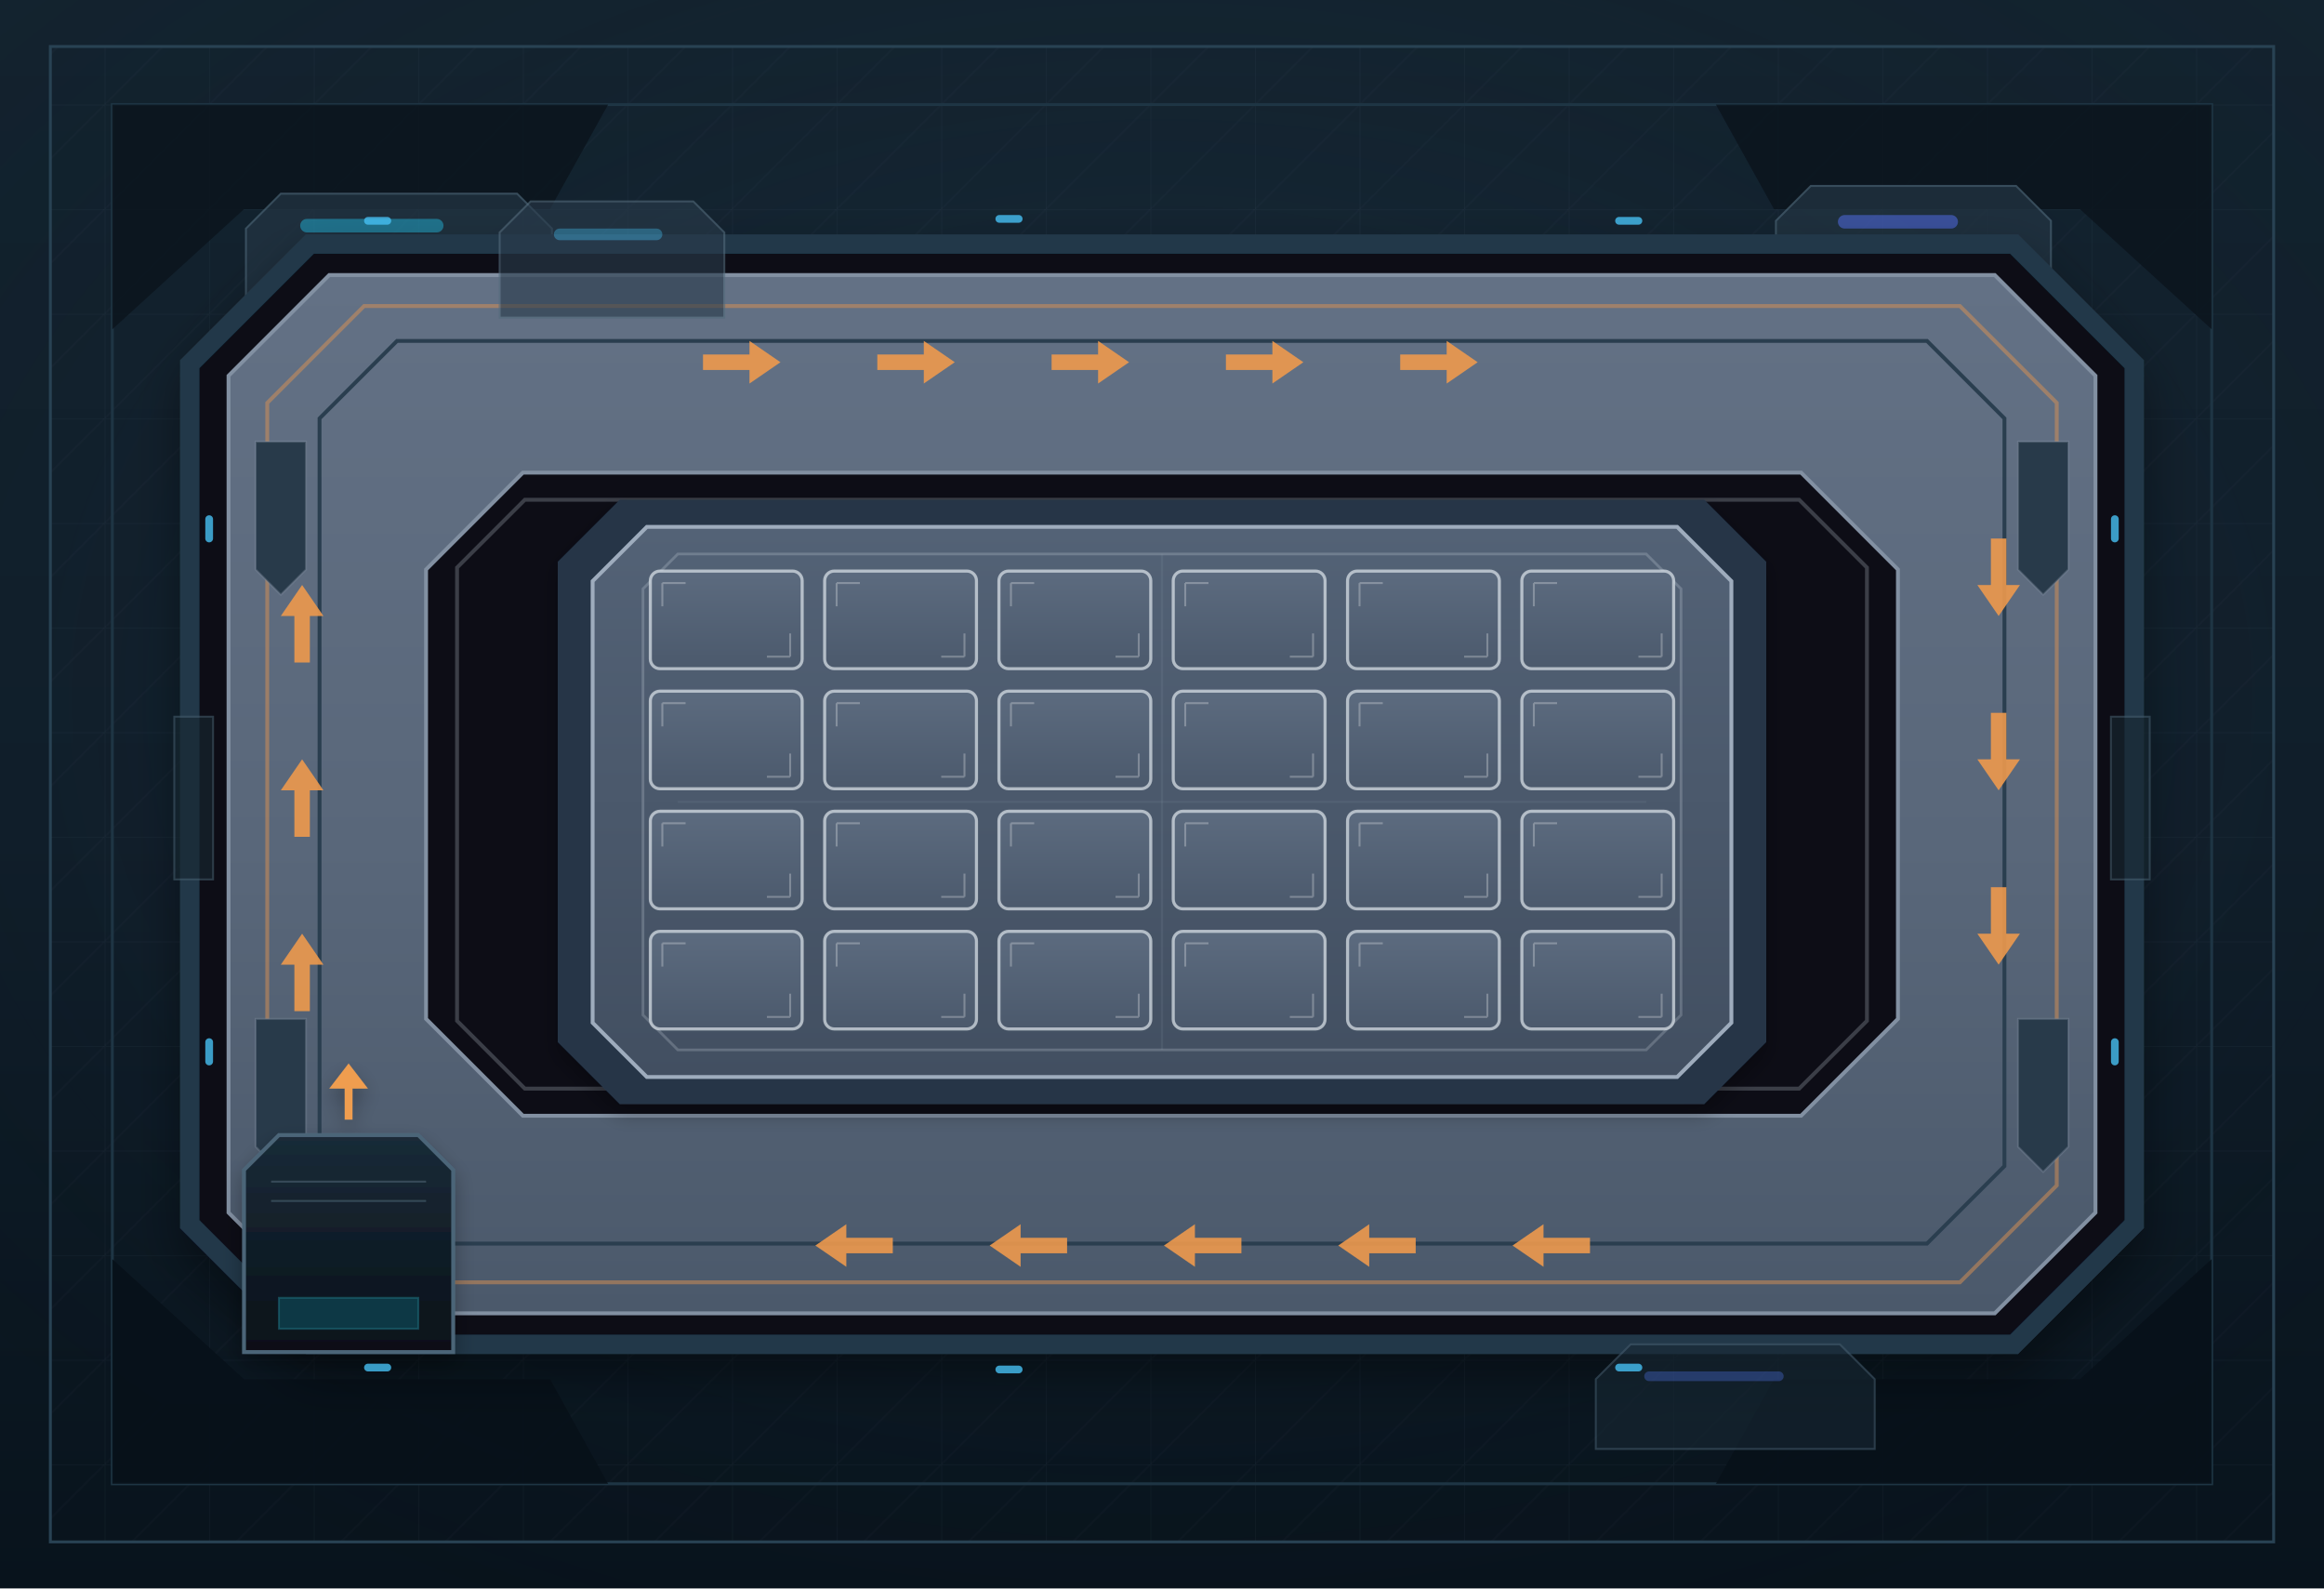
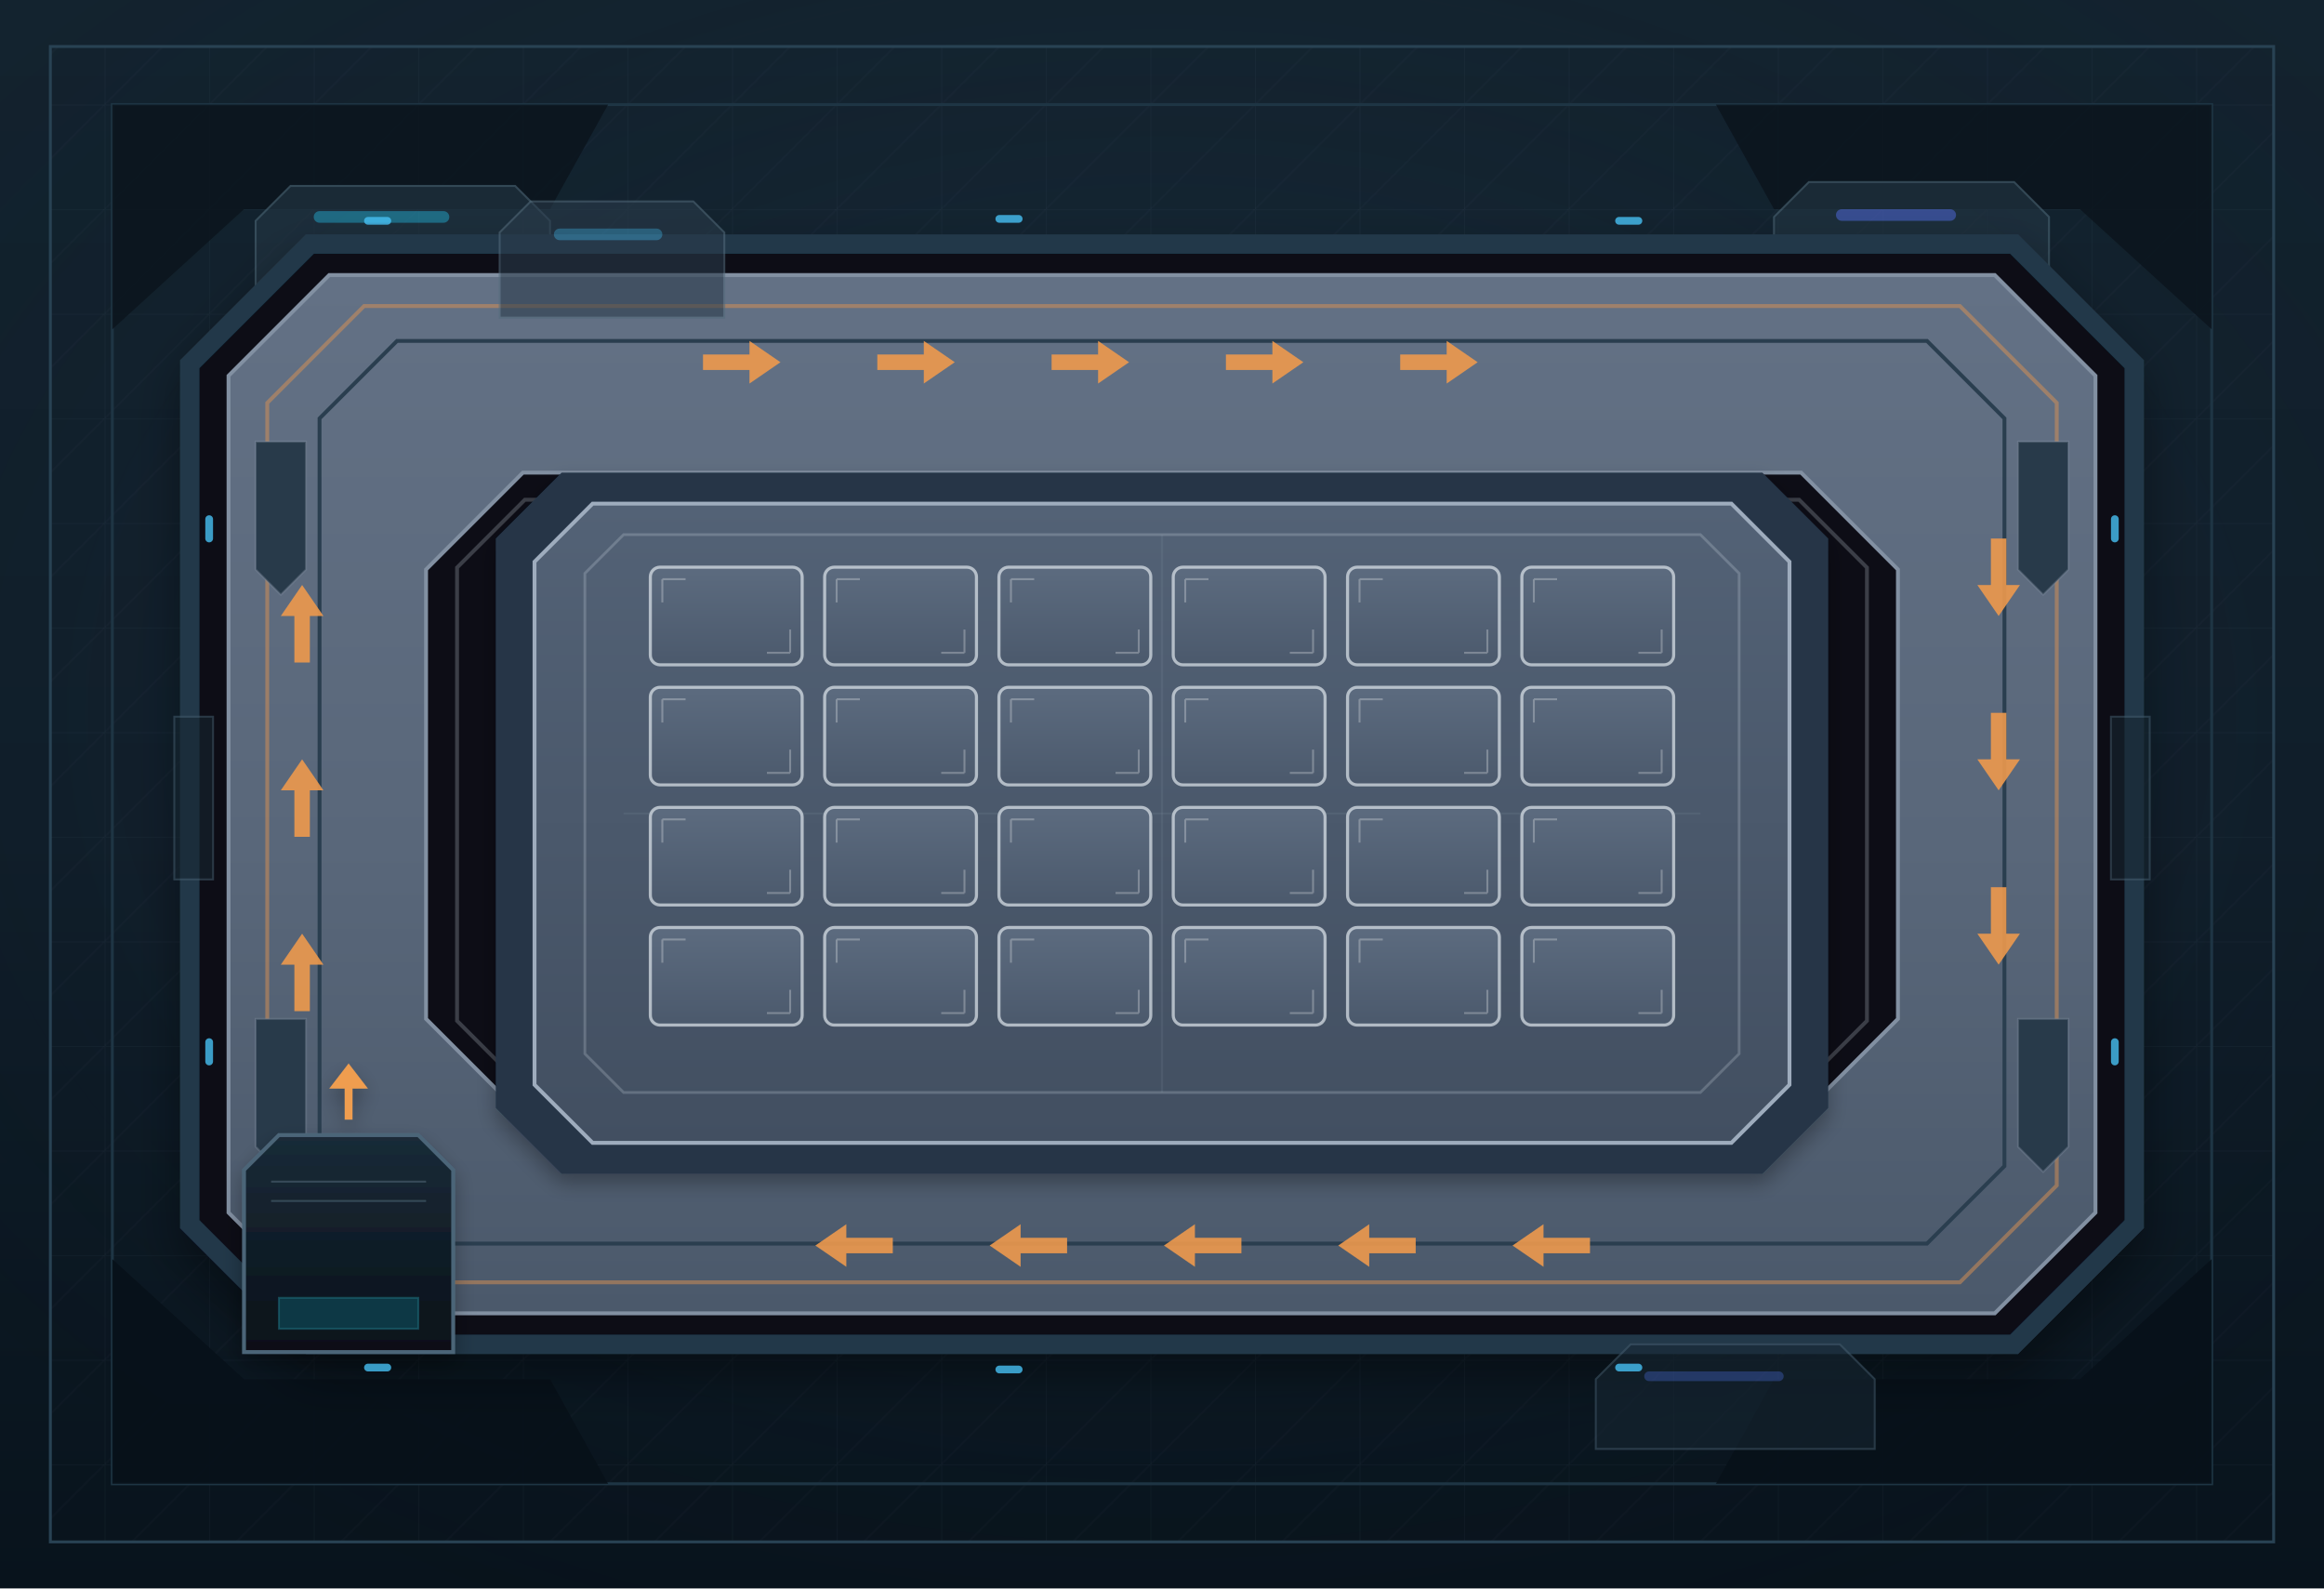
- <svg xmlns="http://www.w3.org/2000/svg" viewBox="0 0 1200 820" preserveAspectRatio="none" role="img" aria-label="DefencER laboratory battlefield">
+ <svg xmlns="http://www.w3.org/2000/svg" viewBox="0 0 1200 820" preserveAspectRatio="xMidYMid meet" role="img" aria-label="DefencER laboratory battlefield">
  <defs>
    <linearGradient id="bg" x1="0" y1="0" x2="0" y2="1">
      <stop offset="0" stop-color="#13232f" />
      <stop offset=".52" stop-color="#101e2a" />
      <stop offset="1" stop-color="#08131c" />
    </linearGradient>
-     <radialGradient id="glow" cx="50%" cy="44%" r="67%">
-       <stop offset="0" stop-color="#31465b" stop-opacity=".34" />
+     <radialGradient id="glow" cx="50%" cy="45%" r="66%">
+       <stop offset="0" stop-color="#31465b" stop-opacity=".32" />
      <stop offset=".62" stop-color="#172837" stop-opacity=".1" />
      <stop offset="1" stop-color="#02080d" stop-opacity="0" />
    </radialGradient>
    <linearGradient id="track" x1="0" y1="0" x2="0" y2="1">
      <stop offset="0" stop-color="#637185" />
      <stop offset=".55" stop-color="#59677a" />
      <stop offset="1" stop-color="#4b596b" />
    </linearGradient>
    <linearGradient id="platform" x1="0" y1="0" x2="0" y2="1">
      <stop offset="0" stop-color="#536276" />
      <stop offset="1" stop-color="#424f61" />
    </linearGradient>
    <linearGradient id="slot" x1="0" y1="0" x2="0" y2="1">
      <stop offset="0" stop-color="#5c6b7f" />
      <stop offset="1" stop-color="#4b596c" />
    </linearGradient>
    <linearGradient id="gate" x1="0" y1="0" x2="0" y2="1">
      <stop offset="0" stop-color="#1a2b38" />
      <stop offset="1" stop-color="#071018" />
    </linearGradient>
    <pattern id="grid" width="54" height="54" patternUnits="userSpaceOnUse">
      <path d="M54 0H0V54" fill="none" stroke="#8aa2b7" stroke-opacity=".045" />
      <path d="M0 54 54 0" fill="none" stroke="#8aa2b7" stroke-opacity=".03" />
    </pattern>
    <filter id="shadow" x="-20%" y="-20%" width="140%" height="160%">
      <feDropShadow dx="0" dy="12" stdDeviation="12" flood-color="#000" flood-opacity=".38" />
    </filter>
    <filter id="smallShadow" x="-30%" y="-30%" width="160%" height="180%">
      <feDropShadow dx="0" dy="5" stdDeviation="5" flood-color="#000" flood-opacity=".3" />
    </filter>
    <symbol id="slotCell" viewBox="0 0 80 52">
      <rect x="0.8" y="0.8" width="78.4" height="50.4" rx="5" fill="url(#slot)" stroke="#e2e9f0" stroke-opacity=".68" stroke-width="1.6" />
      <path d="M7 7h12M7 7v12M73 45H61M73 45V33" fill="none" stroke="#fff" stroke-opacity=".27" />
    </symbol>
  </defs>
  <rect width="1200" height="820" fill="url(#bg)" />
  <rect width="1200" height="820" fill="url(#glow)" />
  <rect x="26" y="24" width="1148" height="772" fill="url(#grid)" stroke="#284253" stroke-width="1.5" />
  <rect x="58" y="54" width="1084" height="712" fill="none" stroke="#1e3544" stroke-width="1.5" />
  <path d="M58 54h256l-30 54H126l-68 62Z" fill="#0b141d" opacity=".84" />
  <path d="M1142 54H886l30 54h158l68 62Z" fill="#0b141d" opacity=".84" />
  <path d="M58 766h256l-30-54H126l-68-62Z" fill="#071019" opacity=".92" />
  <path d="M1142 766H886l30-54h158l68-62Z" fill="#071019" opacity=".92" />
-   <g opacity=".72">
-     <path d="M145 100h122l18 18v40H127v-40Z" fill="#223442" stroke="#486171" />
-     <rect x="155" y="113" width="74" height="7" rx="3.5" fill="#29bde4" opacity=".67" />
-     <path d="M935 96h106l18 18v47H917v-47Z" fill="#223442" stroke="#486171" />
-     <rect x="949" y="111" width="62" height="7" rx="3.5" fill="#5c78ff" opacity=".68" />
-     <circle cx="1040" cy="177" r="24" fill="#273847" stroke="#607789" />
-     <circle cx="1040" cy="177" r="10" fill="#56b8ee" opacity=".76" />
+   <g opacity=".66">
+     <path d="M150 96h116l18 18v38H132v-38Z" fill="#223442" stroke="#486171" />
+     <rect x="162" y="109" width="70" height="6" rx="3" fill="#29bde4" opacity=".67" />
+     <path d="M934 94h106l18 18v44H916v-44Z" fill="#223442" stroke="#486171" />
+     <rect x="948" y="108" width="62" height="6" rx="3" fill="#5c78ff" opacity=".68" />
+     <circle cx="1040" cy="174" r="23" fill="#273847" stroke="#607789" />
+     <circle cx="1040" cy="174" r="9" fill="#56b8ee" opacity=".76" />
  </g>
  <path d="M160 126H1040l62 62v444l-62 62H160l-62-62V188Z" fill="#071019" stroke="#213848" stroke-width="10" filter="url(#shadow)" />
-   <path fill-rule="evenodd" d="M170 142H1030l52 52v432l-52 52H170l-52-52V194Zm100 102H930l50 50v232l-50 50H270l-50-50V294Z" fill="url(#track)" stroke="#8290a2" stroke-width="2" />
+   <path fill-rule="evenodd" d="M170 142H1030l52 52v432l-52 52H170l-52-52V194Z            M270 244H930l50 50v232l-50 50H270l-50-50V294Z" fill="url(#track)" stroke="#8290a2" stroke-width="2" />
  <path d="M188 158H1012l50 50v404l-50 50H188l-50-50V208Z" fill="none" stroke="#dd9352" stroke-opacity=".5" stroke-width="2" />
  <path d="M205 176H995l40 40v386l-40 40H205l-40-40V216Z" fill="none" stroke="#2a3e4f" stroke-width="2" />
  <path d="M271 258H929l35 35v234l-35 35H271l-35-35V293Z" fill="none" stroke="#c7d2de" stroke-opacity=".25" stroke-width="2" />
  <g fill="#283a4a" stroke="#8190a2" stroke-opacity=".38">
    <path d="M132 228h26v66l-13 13-13-13Z" />
    <path d="M1068 228h-26v66l13 13 13-13Z" />
    <path d="M132 526h26v66l-13 13-13-13Z" />
    <path d="M1068 526h-26v66l13 13 13-13Z" />
  </g>
-   <path d="M320 258H880l32 32v248l-32 32H320l-32-32V290Z" fill="#253547" filter="url(#smallShadow)" />
-   <path d="M334 272H866l28 28v228l-28 28H334l-28-28V300Z" fill="url(#platform)" stroke="#9eacbd" stroke-width="2" />
-   <path d="M350 286H850l18 18v220l-18 18H350l-18-18V304Z" fill="none" stroke="#dce4ed" stroke-opacity=".22" stroke-width="1.4" />
+   <path d="M290 244H910l34 34v294l-34 34H290l-34-34V278Z" fill="#253547" filter="url(#smallShadow)" />
+   <path d="M306 260H894l30 30v270l-30 30H306l-30-30V290Z" fill="url(#platform)" stroke="#9eacbd" stroke-width="2" />
+   <path d="M322 276H878l20 20v248l-20 20H322l-20-20V296Z" fill="none" stroke="#dce4ed" stroke-opacity=".22" stroke-width="1.4" />
  <g fill="none" stroke="#91a0b1" stroke-opacity=".12">
-     <path d="M600 286v256" />
-     <path d="M350 414h500" />
+     <path d="M600 276v288" />
+     <path d="M322 420h556" />
  </g>
  <g>
-     <use href="#slotCell" x="335" y="294" width="80" height="52" />
-     <use href="#slotCell" x="425" y="294" width="80" height="52" />
-     <use href="#slotCell" x="515" y="294" width="80" height="52" />
-     <use href="#slotCell" x="605" y="294" width="80" height="52" />
-     <use href="#slotCell" x="695" y="294" width="80" height="52" />
-     <use href="#slotCell" x="785" y="294" width="80" height="52" />
-     <use href="#slotCell" x="335" y="356" width="80" height="52" />
-     <use href="#slotCell" x="425" y="356" width="80" height="52" />
-     <use href="#slotCell" x="515" y="356" width="80" height="52" />
-     <use href="#slotCell" x="605" y="356" width="80" height="52" />
-     <use href="#slotCell" x="695" y="356" width="80" height="52" />
-     <use href="#slotCell" x="785" y="356" width="80" height="52" />
-     <use href="#slotCell" x="335" y="418" width="80" height="52" />
-     <use href="#slotCell" x="425" y="418" width="80" height="52" />
-     <use href="#slotCell" x="515" y="418" width="80" height="52" />
-     <use href="#slotCell" x="605" y="418" width="80" height="52" />
-     <use href="#slotCell" x="695" y="418" width="80" height="52" />
-     <use href="#slotCell" x="785" y="418" width="80" height="52" />
-     <use href="#slotCell" x="335" y="480" width="80" height="52" />
-     <use href="#slotCell" x="425" y="480" width="80" height="52" />
-     <use href="#slotCell" x="515" y="480" width="80" height="52" />
-     <use href="#slotCell" x="605" y="480" width="80" height="52" />
-     <use href="#slotCell" x="695" y="480" width="80" height="52" />
-     <use href="#slotCell" x="785" y="480" width="80" height="52" />
+     <use href="#slotCell" x="335" y="292" width="80" height="52" />
+     <use href="#slotCell" x="425" y="292" width="80" height="52" />
+     <use href="#slotCell" x="515" y="292" width="80" height="52" />
+     <use href="#slotCell" x="605" y="292" width="80" height="52" />
+     <use href="#slotCell" x="695" y="292" width="80" height="52" />
+     <use href="#slotCell" x="785" y="292" width="80" height="52" />
+     <use href="#slotCell" x="335" y="354" width="80" height="52" />
+     <use href="#slotCell" x="425" y="354" width="80" height="52" />
+     <use href="#slotCell" x="515" y="354" width="80" height="52" />
+     <use href="#slotCell" x="605" y="354" width="80" height="52" />
+     <use href="#slotCell" x="695" y="354" width="80" height="52" />
+     <use href="#slotCell" x="785" y="354" width="80" height="52" />
+     <use href="#slotCell" x="335" y="416" width="80" height="52" />
+     <use href="#slotCell" x="425" y="416" width="80" height="52" />
+     <use href="#slotCell" x="515" y="416" width="80" height="52" />
+     <use href="#slotCell" x="605" y="416" width="80" height="52" />
+     <use href="#slotCell" x="695" y="416" width="80" height="52" />
+     <use href="#slotCell" x="785" y="416" width="80" height="52" />
+     <use href="#slotCell" x="335" y="478" width="80" height="52" />
+     <use href="#slotCell" x="425" y="478" width="80" height="52" />
+     <use href="#slotCell" x="515" y="478" width="80" height="52" />
+     <use href="#slotCell" x="605" y="478" width="80" height="52" />
+     <use href="#slotCell" x="695" y="478" width="80" height="52" />
+     <use href="#slotCell" x="785" y="478" width="80" height="52" />
  </g>
  <g fill="#ed994d" opacity=".9">
    <path d="M387 176l16 11-16 11v-7h-24v-8h24Z" />
    <path d="M477 176l16 11-16 11v-7h-24v-8h24Z" />
    <path d="M567 176l16 11-16 11v-7h-24v-8h24Z" />
    <path d="M657 176l16 11-16 11v-7h-24v-8h24Z" />
    <path d="M747 176l16 11-16 11v-7h-24v-8h24Z" />
    <path d="M1021 302l11 16 11-16h-7v-24h-8v24Z" />
    <path d="M1021 392l11 16 11-16h-7v-24h-8v24Z" />
    <path d="M1021 482l11 16 11-16h-7v-24h-8v24Z" />
    <path d="M797 632l-16 11 16 11v-7h24v-8h-24Z" />
    <path d="M707 632l-16 11 16 11v-7h24v-8h-24Z" />
    <path d="M617 632l-16 11 16 11v-7h24v-8h-24Z" />
    <path d="M527 632l-16 11 16 11v-7h24v-8h-24Z" />
    <path d="M437 632l-16 11 16 11v-7h24v-8h-24Z" />
    <path d="M167 498l-11-16-11 16h7v24h8v-24Z" />
    <path d="M167 408l-11-16-11 16h7v24h8v-24Z" />
    <path d="M167 318l-11-16-11 16h7v24h8v-24Z" />
  </g>
  <g transform="translate(126 576)" filter="url(#smallShadow)">
    <path d="M0 28 18 10h72l18 18v94H0Z" fill="url(#gate)" stroke="#4c6578" stroke-width="2" />
    <path d="M14 34h80M14 44h80" stroke="#7690a3" stroke-opacity=".35" />
    <rect x="18" y="94" width="72" height="16" fill="#0d3945" stroke="#1c7182" stroke-opacity=".52" />
    <path d="M54-18v20" stroke="#ef9d50" stroke-width="4" />
    <path d="m54-27-10 13h20Z" fill="#ef9d50" />
  </g>
-   <g opacity=".62">
+   <g opacity=".58">
    <path d="M274 104h84l16 16v44h-116v-44Z" fill="#293a4a" stroke="#536a7b" />
    <rect x="286" y="118" width="56" height="6" rx="3" fill="#45b9e9" opacity=".65" />
    <path d="M842 694h108l18 18v36H824v-36Z" fill="#172632" stroke="#405768" />
    <rect x="849" y="708" width="72" height="5" rx="2.5" fill="#547cf4" opacity=".55" />
    <rect x="90" y="370" width="20" height="84" fill="#172631" stroke="#405868" />
    <rect x="1090" y="370" width="20" height="84" fill="#172631" stroke="#405868" />
  </g>
  <g fill="#46bff2" opacity=".8">
    <rect x="188" y="112" width="14" height="4" rx="2" />
    <rect x="514" y="111" width="14" height="4" rx="2" />
    <rect x="834" y="112" width="14" height="4" rx="2" />
    <rect x="1090" y="266" width="4" height="14" rx="2" />
    <rect x="1090" y="536" width="4" height="14" rx="2" />
    <rect x="188" y="704" width="14" height="4" rx="2" />
    <rect x="514" y="705" width="14" height="4" rx="2" />
    <rect x="834" y="704" width="14" height="4" rx="2" />
    <rect x="106" y="266" width="4" height="14" rx="2" />
    <rect x="106" y="536" width="4" height="14" rx="2" />
  </g>
</svg>
